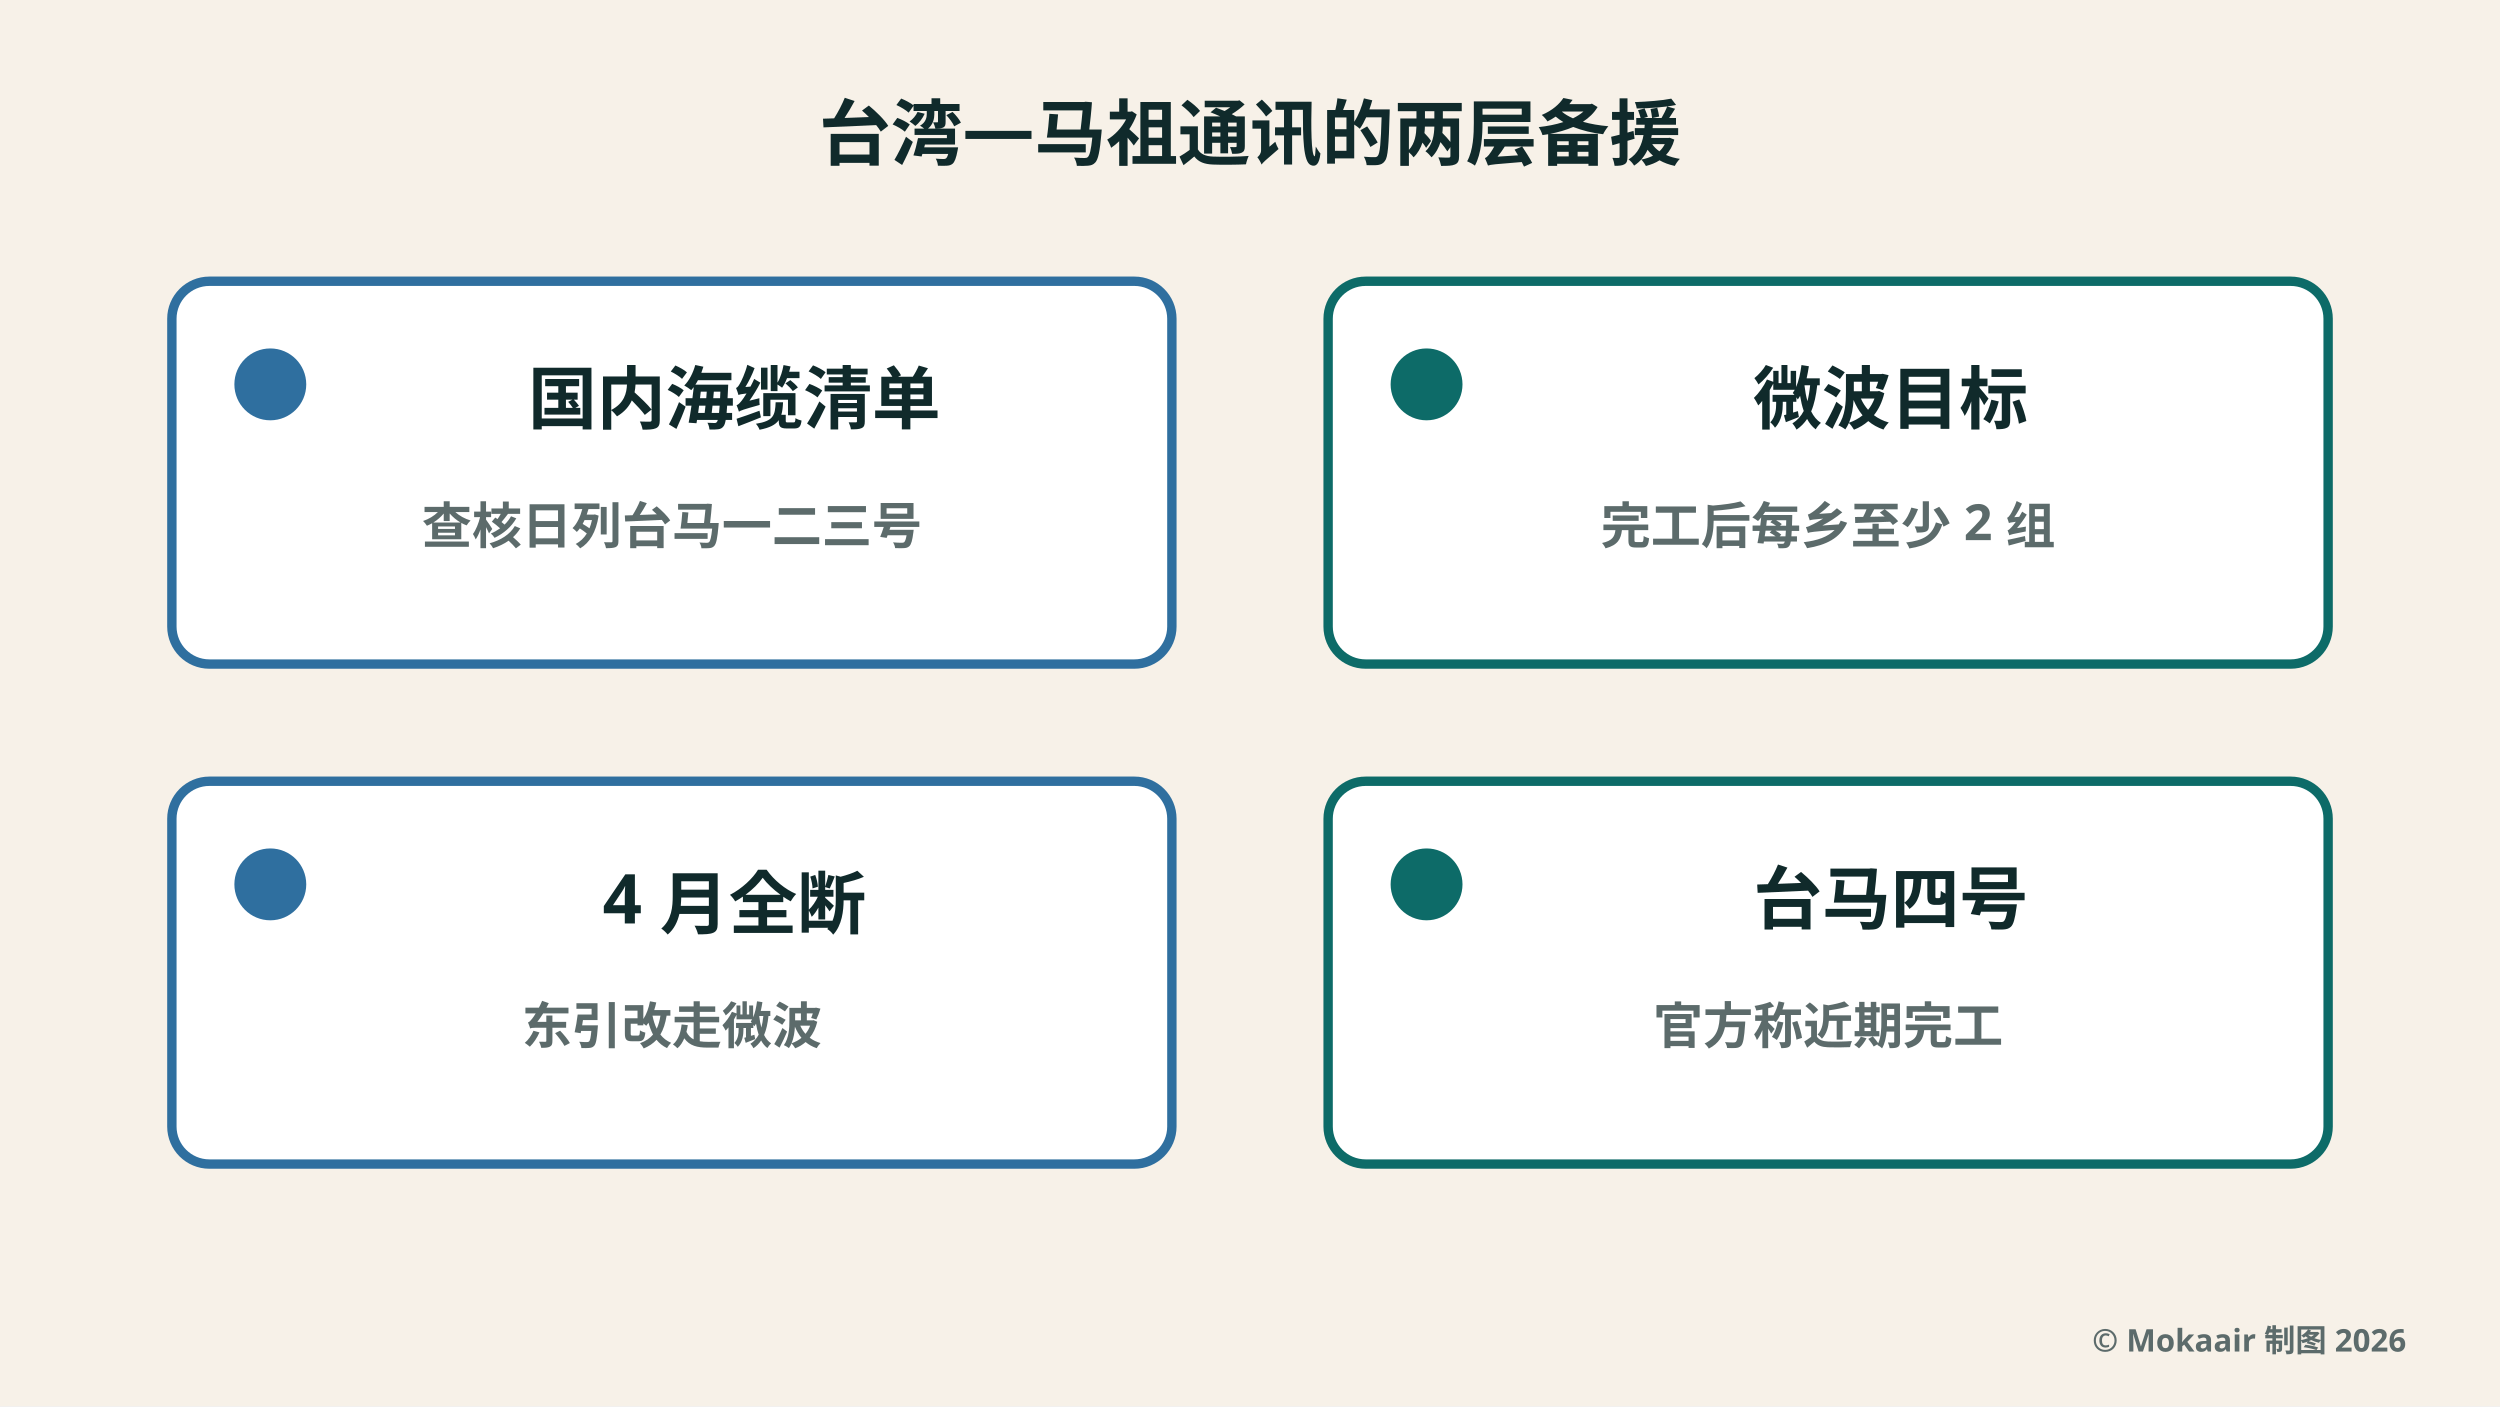
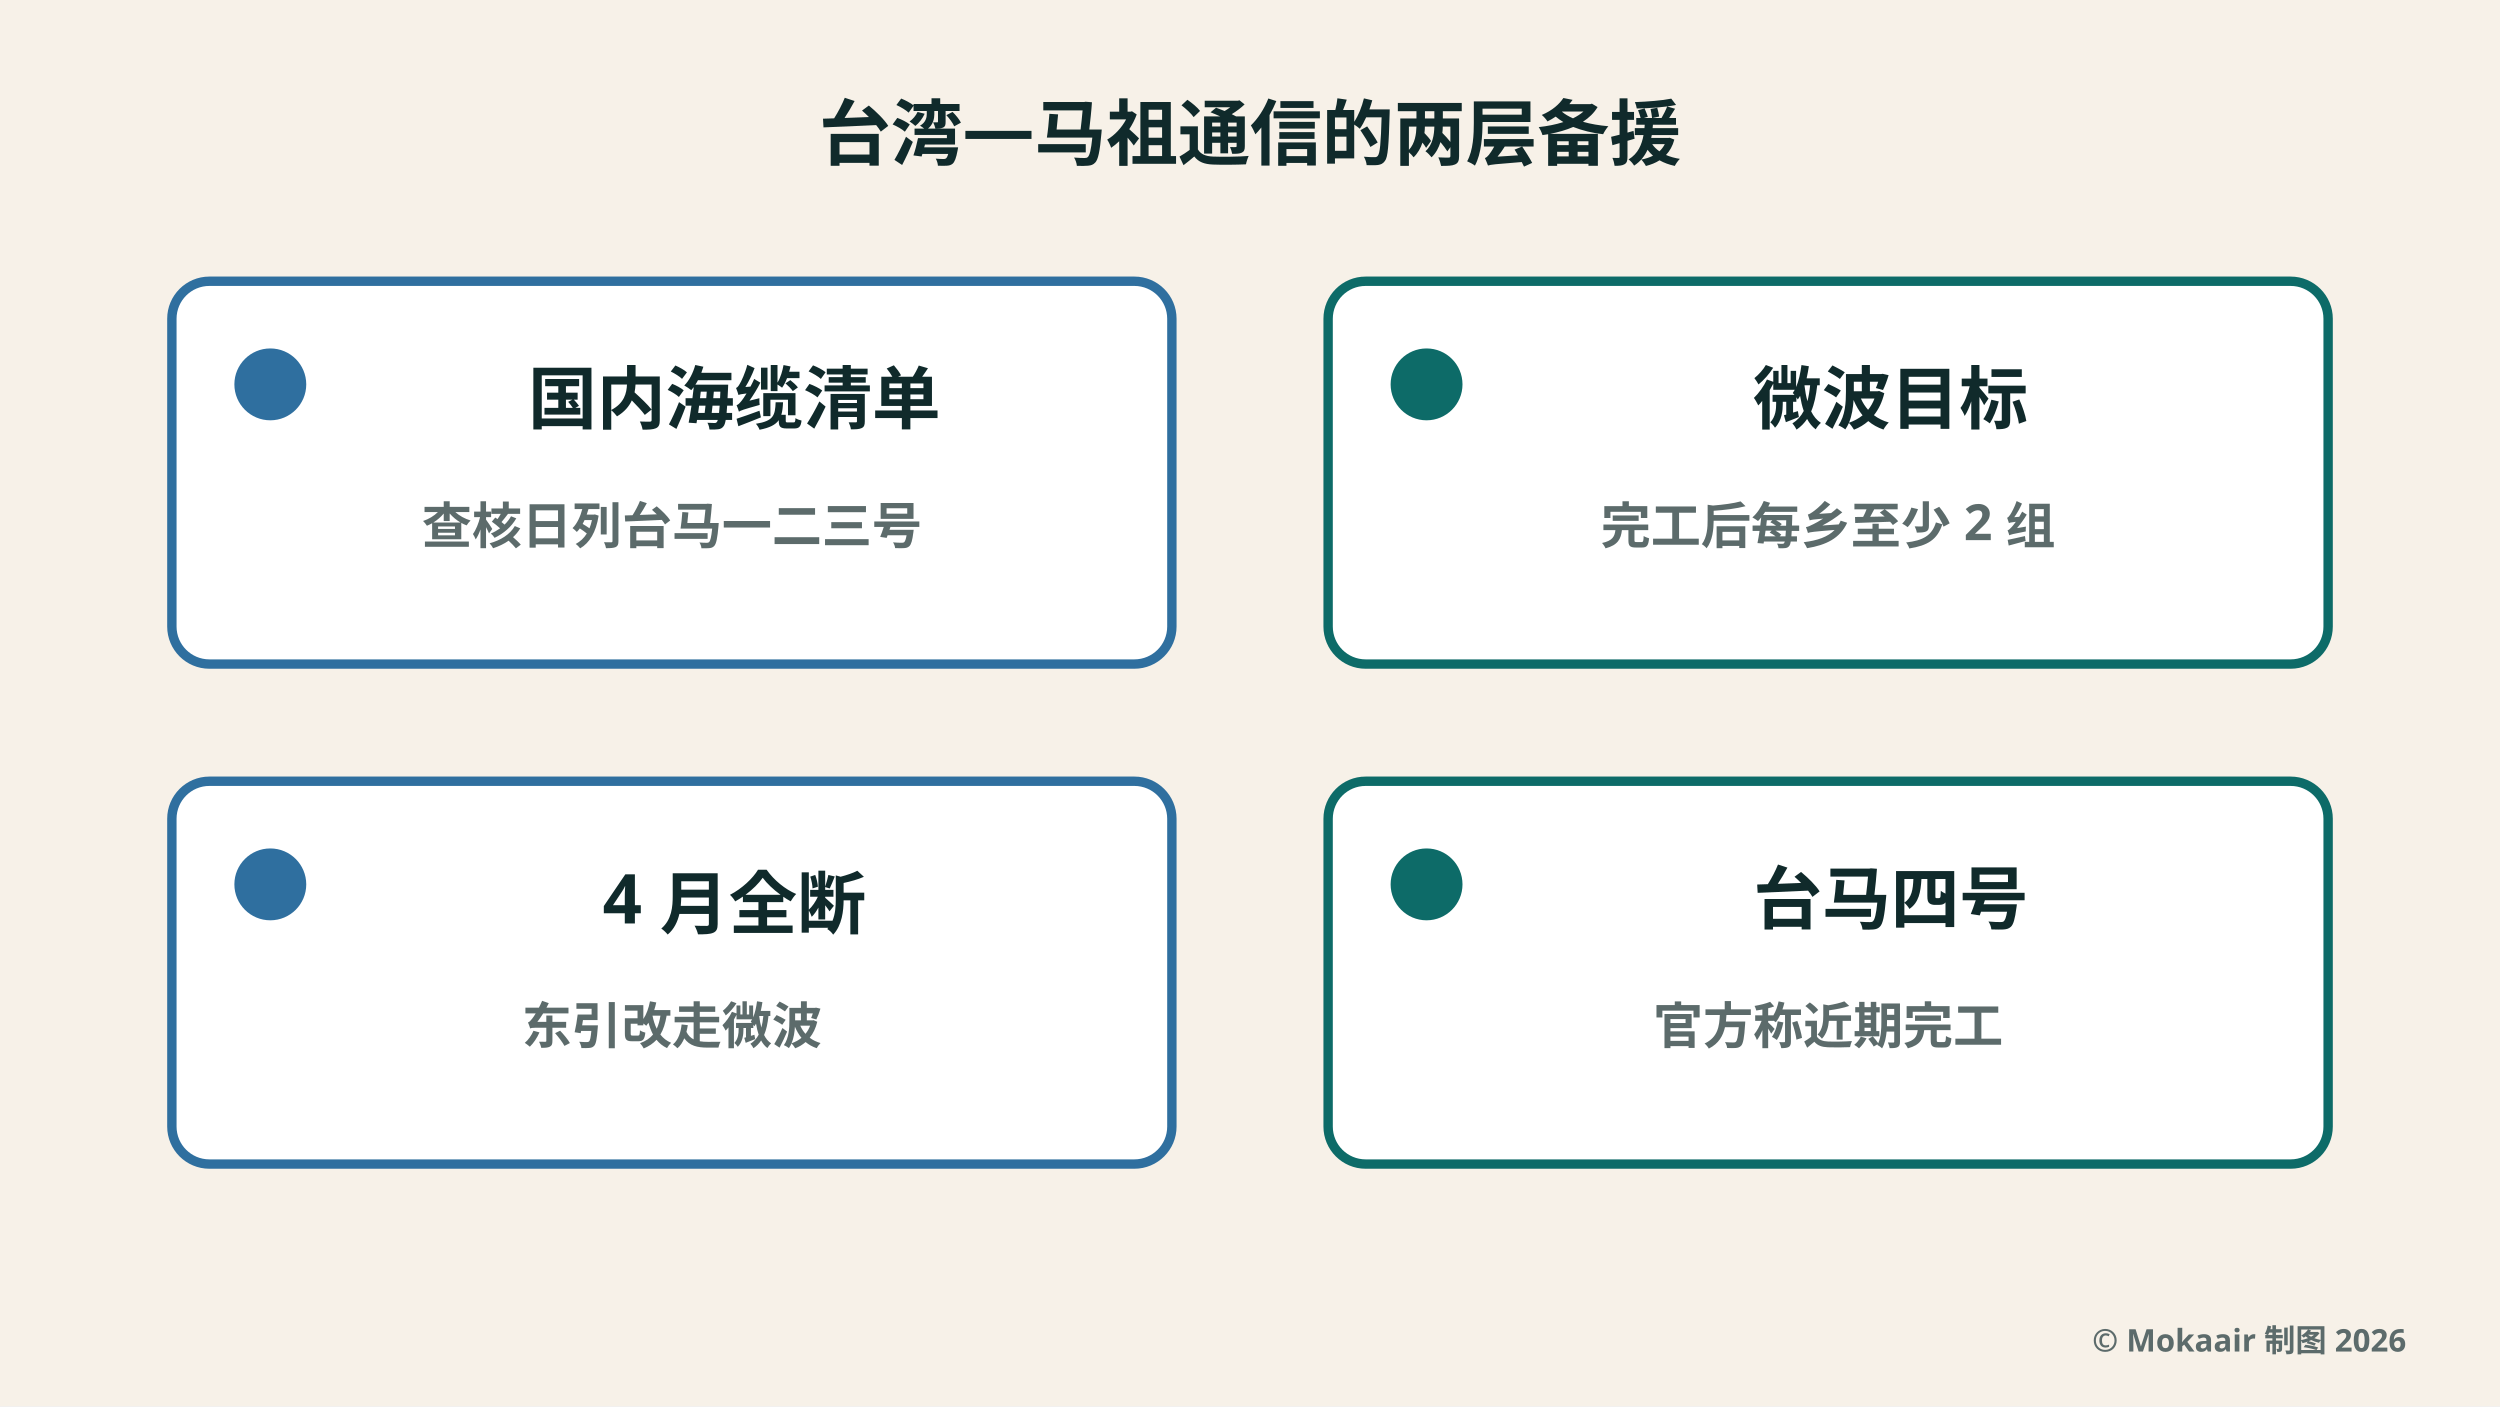
<svg xmlns="http://www.w3.org/2000/svg" viewBox="0 0 1600 900" width="1600" height="900" role="img" aria-labelledby="title desc" font-family="'Microsoft JhengHei','Noto Sans TC',sans-serif">
  <rect width="1600" height="900" fill="#F7F1E8" />
-   <text x="800" y="102" font-size="46" font-weight="600" fill="#102A2B" text-anchor="middle">台湾—马祖通讯的两层备援</text>
+   <text x="800" y="102" font-size="46" font-weight="600" fill="#102A2B" text-anchor="middle">台湾—马祖通信的两层备援</text>
  <rect x="110" y="180" width="640" height="245" rx="24" fill="#FFFFFF" stroke="#2F6F9F" stroke-width="6" />
  <circle cx="173" cy="246" r="23" fill="#2F6F9F" stroke="none" stroke-width="6" />
  <text x="470" y="271" font-size="44" font-weight="600" fill="#102A2B" text-anchor="middle">国内海缆清单</text>
  <text x="430" y="348" font-size="32" font-weight="600" fill="#5C6B6B" text-anchor="middle">查核日列台马一二三号</text>
  <rect x="850" y="180" width="640" height="245" rx="24" fill="#FFFFFF" stroke="#0D6B68" stroke-width="6" />
  <circle cx="913" cy="246" r="23" fill="#0D6B68" stroke="none" stroke-width="6" />
  <text x="1210" y="271" font-size="44" font-weight="600" fill="#102A2B" text-anchor="middle">微波目标</text>
  <text x="1170" y="348" font-size="32" font-weight="600" fill="#5C6B6B" text-anchor="middle">完工后每乡至少 2 组</text>
  <rect x="110" y="500" width="640" height="245" rx="24" fill="#FFFFFF" stroke="#2F6F9F" stroke-width="6" />
  <circle cx="173" cy="566" r="23" fill="#2F6F9F" stroke="none" stroke-width="6" />
  <text x="470" y="591" font-size="44" font-weight="600" fill="#102A2B" text-anchor="middle">4 月全断</text>
  <text x="430" y="668" font-size="32" font-weight="600" fill="#5C6B6B" text-anchor="middle">东引改走微波</text>
  <rect x="850" y="500" width="640" height="245" rx="24" fill="#FFFFFF" stroke="#0D6B68" stroke-width="6" />
  <circle cx="913" cy="566" r="23" fill="#0D6B68" stroke="none" stroke-width="6" />
  <text x="1210" y="591" font-size="44" font-weight="600" fill="#102A2B" text-anchor="middle">台马四号</text>
  <text x="1170" y="668" font-size="32" font-weight="600" fill="#5C6B6B" text-anchor="middle">官方称近期完工</text>
  <text x="1540" y="865" font-size="20" font-weight="600" fill="#5C6B6B" text-anchor="end">© Mokaair 制图 2026</text>
</svg>
